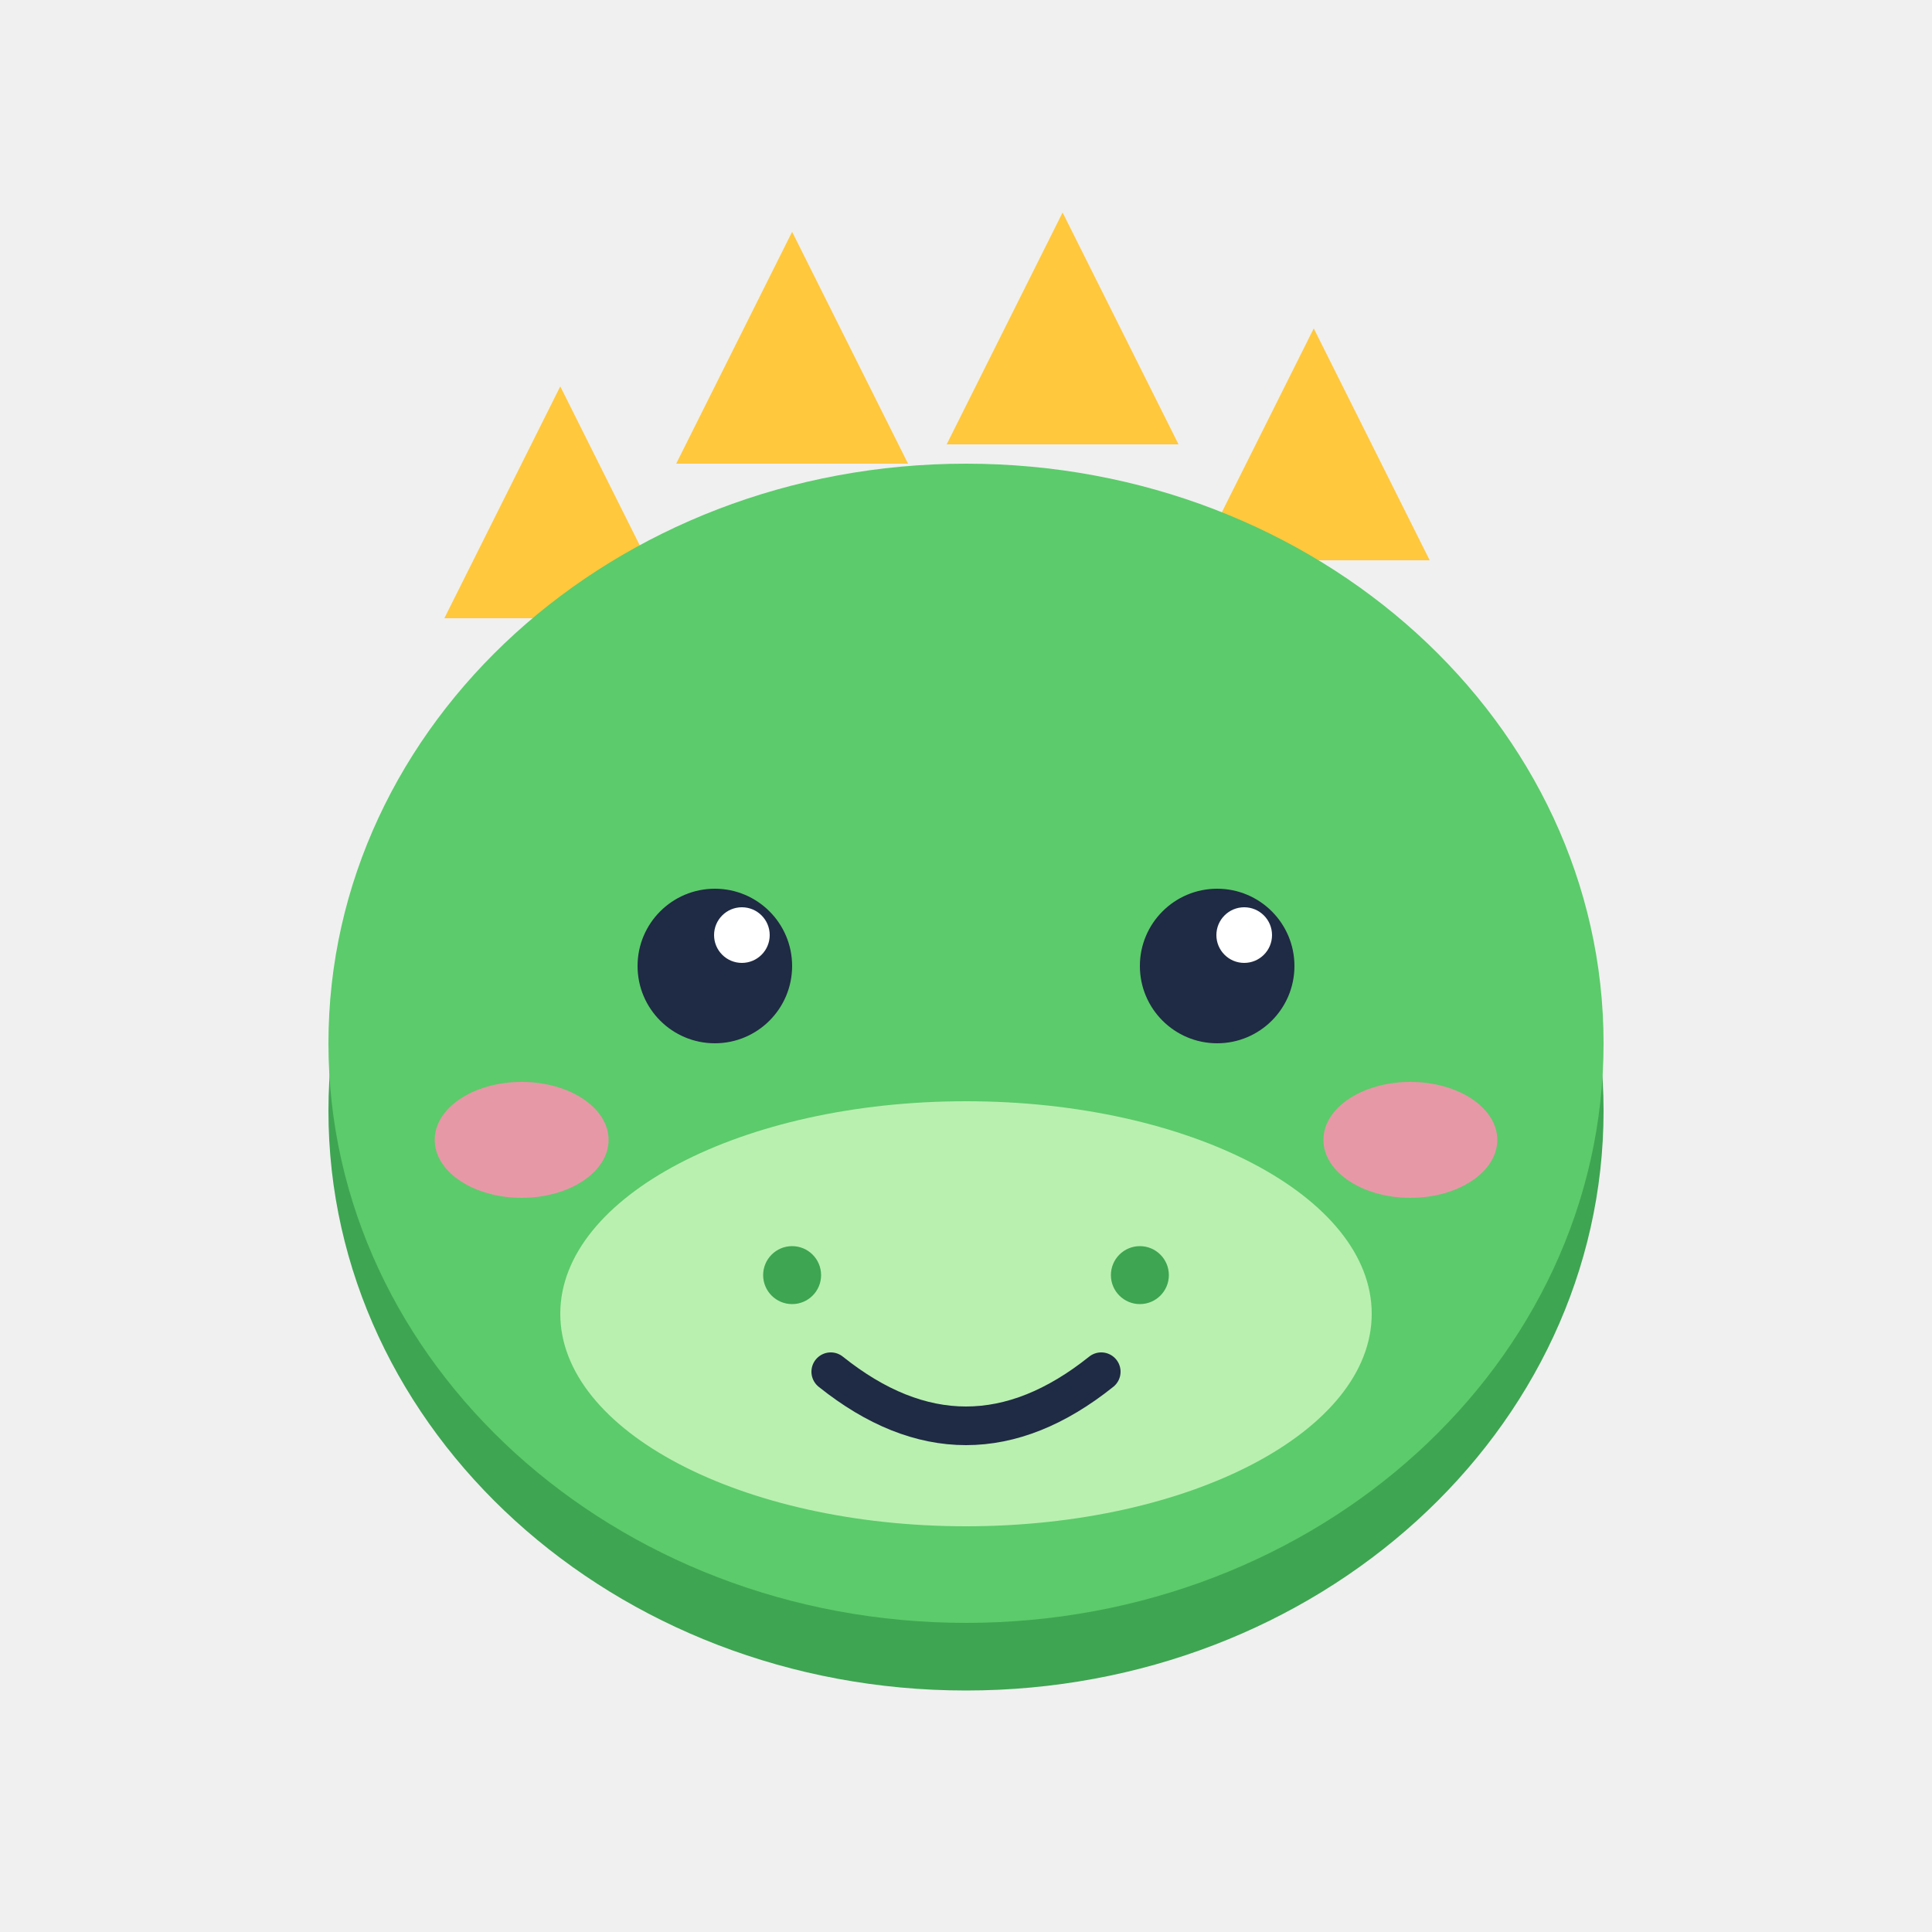
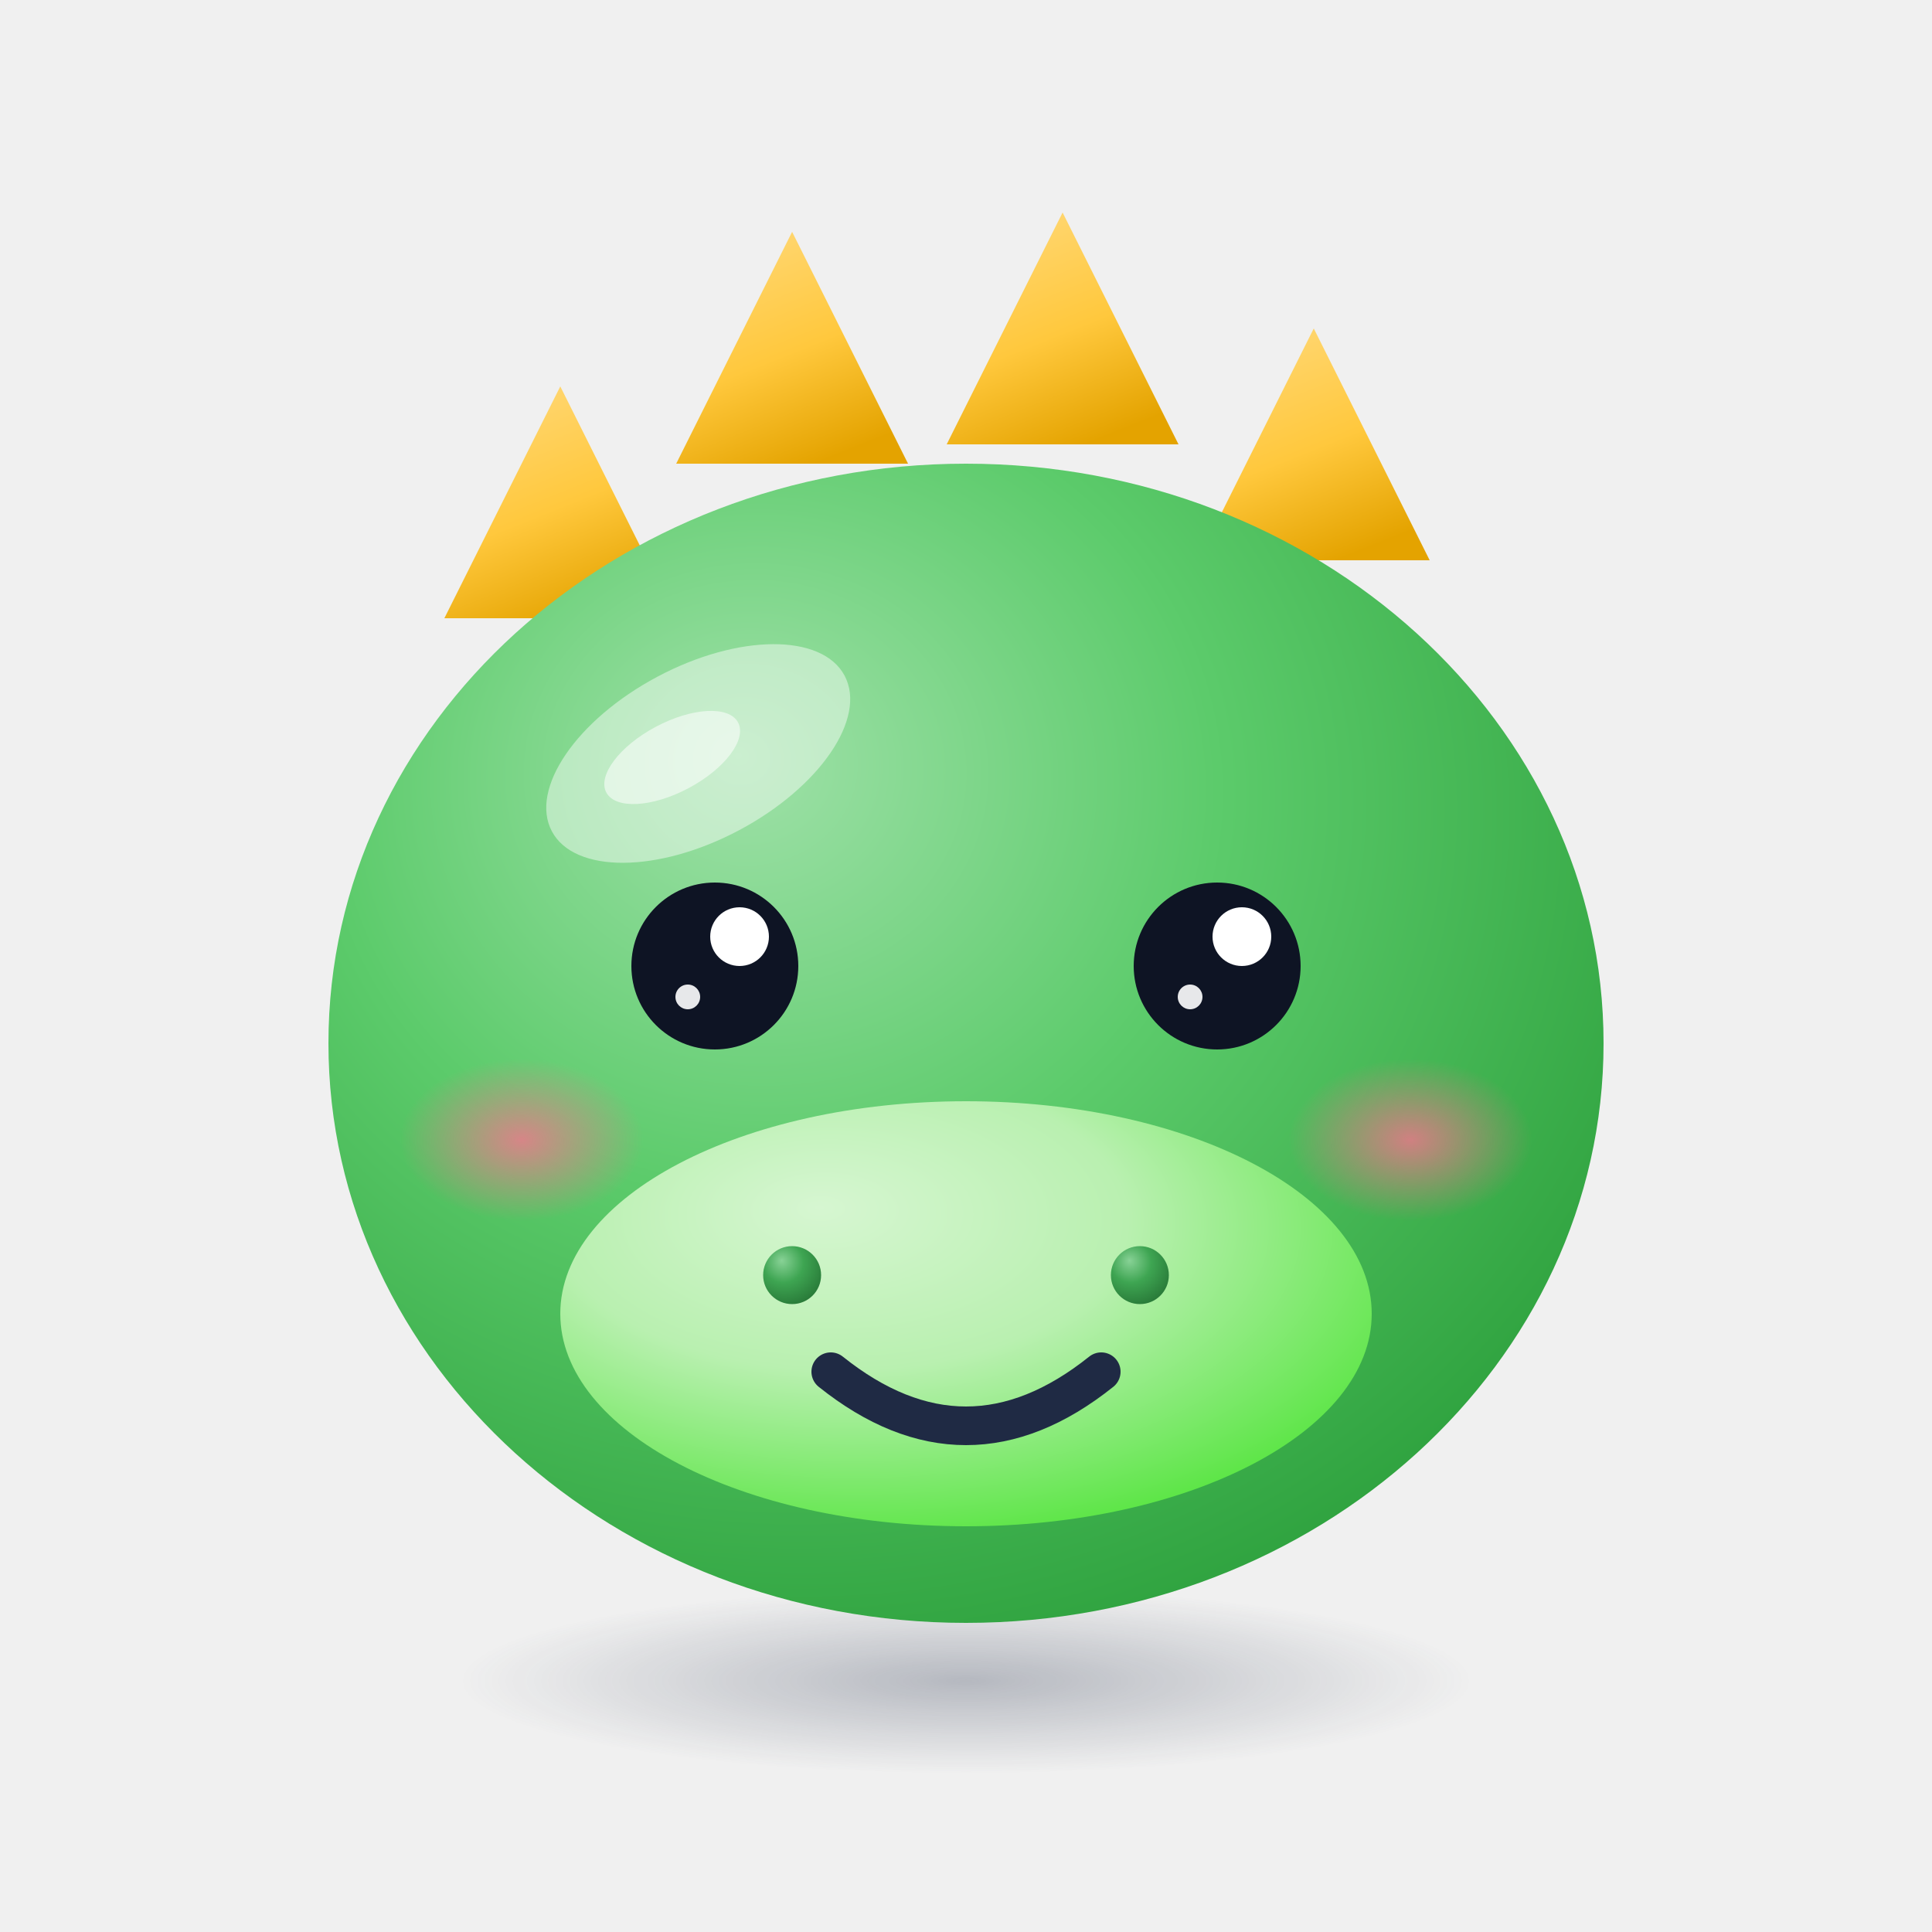
<svg xmlns="http://www.w3.org/2000/svg" width="200" height="200" viewBox="0 0 200 200">
-   <path d="M46 64 L58 40 L70 64Z" fill="#FFC83D" />
-   <path d="M70 48 L82 24 L94 48Z" fill="#FFC83D" />
-   <path d="M98 46 L110 22 L122 46Z" fill="#FFC83D" />
-   <path d="M124 58 L136 34 L148 58Z" fill="#FFC83D" />
-   <ellipse cx="100" cy="115" rx="66" ry="60" fill="#3EA552" />
-   <ellipse cx="100" cy="108" rx="66" ry="60" fill="#5CCB6B" />
-   <ellipse cx="100" cy="136" rx="42" ry="22" fill="#B9F0B0" />
-   <circle cx="82" cy="132" r="3" fill="#3EA552" />
-   <circle cx="118" cy="132" r="3" fill="#3EA552" />
-   <circle cx="74" cy="100" r="8" fill="#1F2A44" />
-   <circle cx="126" cy="100" r="8" fill="#1F2A44" />
-   <circle cx="76.8" cy="96.8" r="2.88" fill="#FFFFFF" />
-   <circle cx="128.8" cy="96.8" r="2.88" fill="#FFFFFF" />
+   <defs>
+     <linearGradient id="lFFC83D" x1="0.2" y1="0" x2="0.6" y2="1">
+       <stop offset="0" stop-color="#FFD877" />
+       <stop offset="0.55" stop-color="#FFC83D" />
+       <stop offset="1" stop-color="#E4A300" />
+     </linearGradient>
+     <radialGradient id="r5CCB6B" cx="0.38" cy="0.32" r="0.78" fx="0.32" fy="0.25">
+       <stop offset="0" stop-color="#A0E1A9" />
+       <stop offset="0.45" stop-color="#5CCB6B" />
+       <stop offset="1" stop-color="#2A9E3A" />
+     </radialGradient>
+     <radialGradient id="rB9F0B0" cx="0.38" cy="0.32" r="0.78" fx="0.32" fy="0.25">
+       <stop offset="0" stop-color="#D6F6D1" />
+       <stop offset="0.45" stop-color="#B9F0B0" />
+       <stop offset="1" stop-color="#4FE437" />
+     </radialGradient>
+     <radialGradient id="r3EA552" cx="0.38" cy="0.32" r="0.78" fx="0.32" fy="0.25">
+       <stop offset="0" stop-color="#88D296" />
+       <stop offset="0.45" stop-color="#3EA552" />
+       <stop offset="1" stop-color="#267435" />
+     </radialGradient>
+     <radialGradient id="chk" cx="0.5" cy="0.5" r="0.5">
+       <stop offset="0" stop-color="#FF6F91" stop-opacity="0.75" />
+       <stop offset="1" stop-color="#FF6F91" stop-opacity="0" />
+     </radialGradient>
+     <radialGradient id="gnd" cx="0.5" cy="0.5" r="0.5">
+       <stop offset="0" stop-color="#1F2A44" stop-opacity="0.28" />
+       <stop offset="1" stop-color="#1F2A44" stop-opacity="0" />
+     </radialGradient>
+   </defs>
+   <path d="M46 64 L58 40 L70 64Z" fill="url(#lFFC83D)" />
+   <path d="M70 48 L82 24 L94 48Z" fill="url(#lFFC83D)" />
+   <path d="M98 46 L110 22 L122 46Z" fill="url(#lFFC83D)" />
+   <path d="M124 58 L136 34 L148 58Z" fill="url(#lFFC83D)" />
+   <ellipse cx="100" cy="174" rx="52.8" ry="9.6" fill="url(#gnd)" />
+   <ellipse cx="100" cy="108" rx="66" ry="60" fill="url(#r5CCB6B)" />
+   <ellipse cx="72.28" cy="78.0" rx="17.16" ry="9.0" fill="#FFFFFF" opacity="0.45" transform="rotate(-28 72.28 78.0)" />
+   <ellipse cx="69.706" cy="77.1" rx="7.722" ry="3.6" fill="#FFFFFF" opacity="0.55" transform="rotate(-28 72.28 78.0)" />
+   <ellipse cx="100" cy="136" rx="42" ry="22" fill="url(#rB9F0B0)" />
+   <circle cx="82" cy="132" r="3" fill="url(#r3EA552)" />
+   <circle cx="118" cy="132" r="3" fill="url(#r3EA552)" />
+   <circle cx="74" cy="100" r="8.64" fill="#0E1424" />
+   <circle cx="74" cy="101.2" r="3.6" fill="#0E1424" />
+   <circle cx="76.56" cy="96.96" r="3.04" fill="#FFFFFF" />
+   <circle cx="71.2" cy="103.2" r="1.28" fill="#FFFFFF" opacity="0.9" />
+   <circle cx="126" cy="100" r="8.64" fill="#0E1424" />
+   <circle cx="126" cy="101.2" r="3.6" fill="#0E1424" />
+   <circle cx="128.56" cy="96.96" r="3.04" fill="#FFFFFF" />
+   <circle cx="123.2" cy="103.2" r="1.28" fill="#FFFFFF" opacity="0.9" />
  <path d="M86 142 Q100 153.2 114 142" fill="none" stroke="#1F2A44" stroke-width="4" stroke-linecap="round" stroke-linejoin="round" />
-   <ellipse cx="54" cy="118" rx="9" ry="6" fill="#FF8FB1" opacity="0.85" />
-   <ellipse cx="146" cy="118" rx="9" ry="6" fill="#FF8FB1" opacity="0.85" />
+   <ellipse cx="54" cy="118" rx="12.6" ry="8.4" fill="url(#chk)" />
+   <ellipse cx="146" cy="118" rx="12.6" ry="8.4" fill="url(#chk)" />
</svg>
